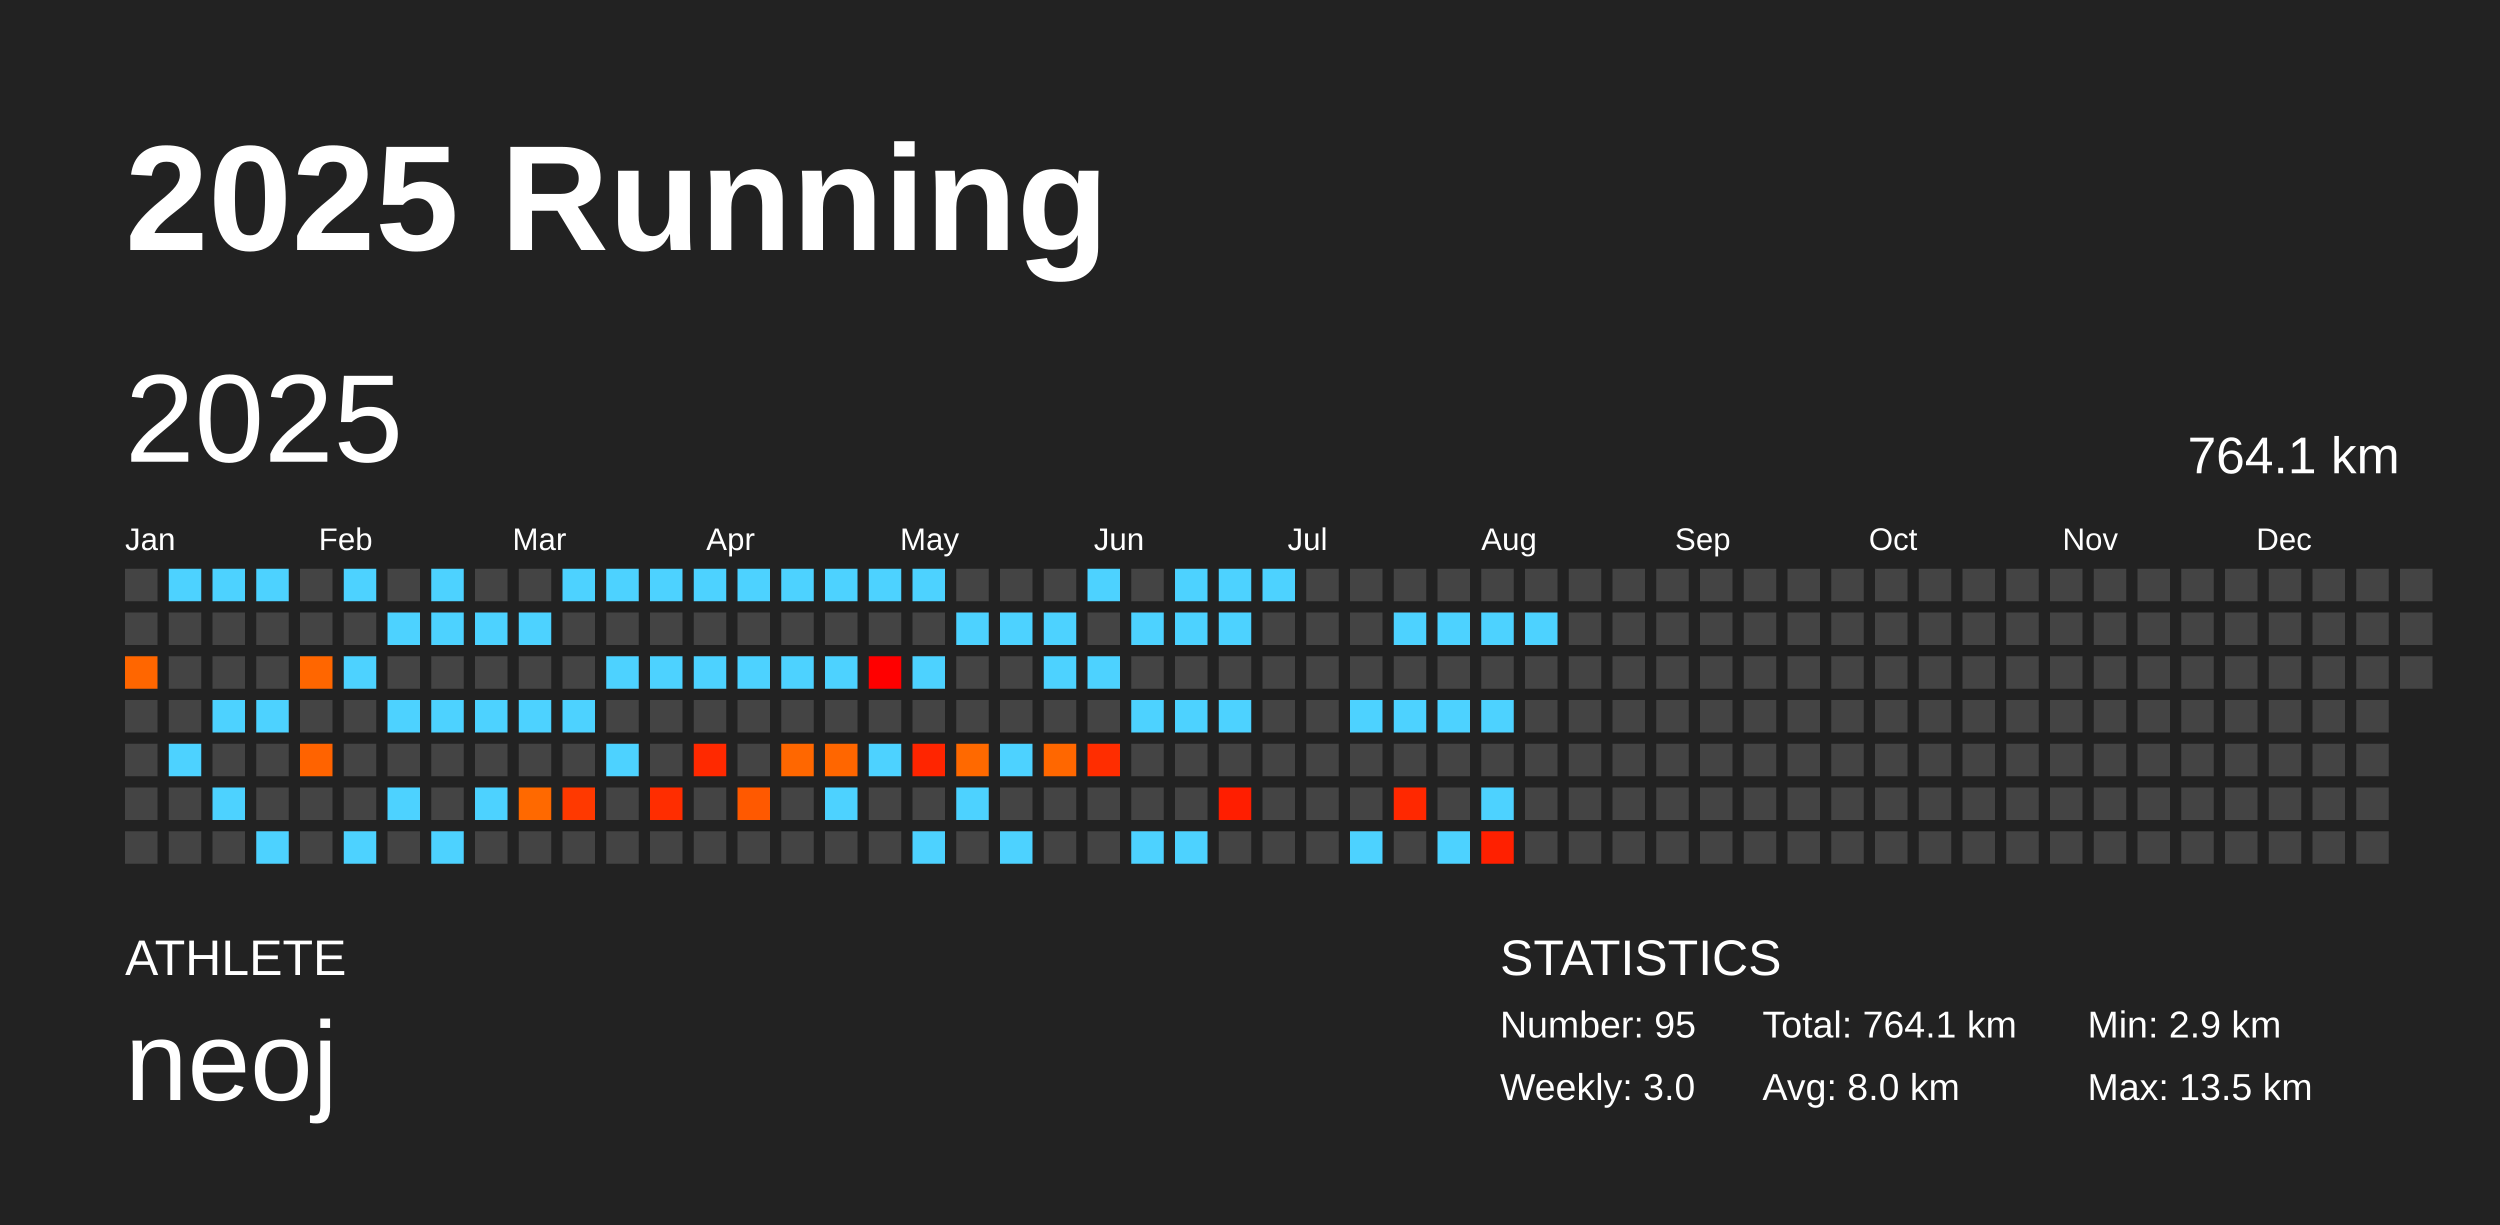
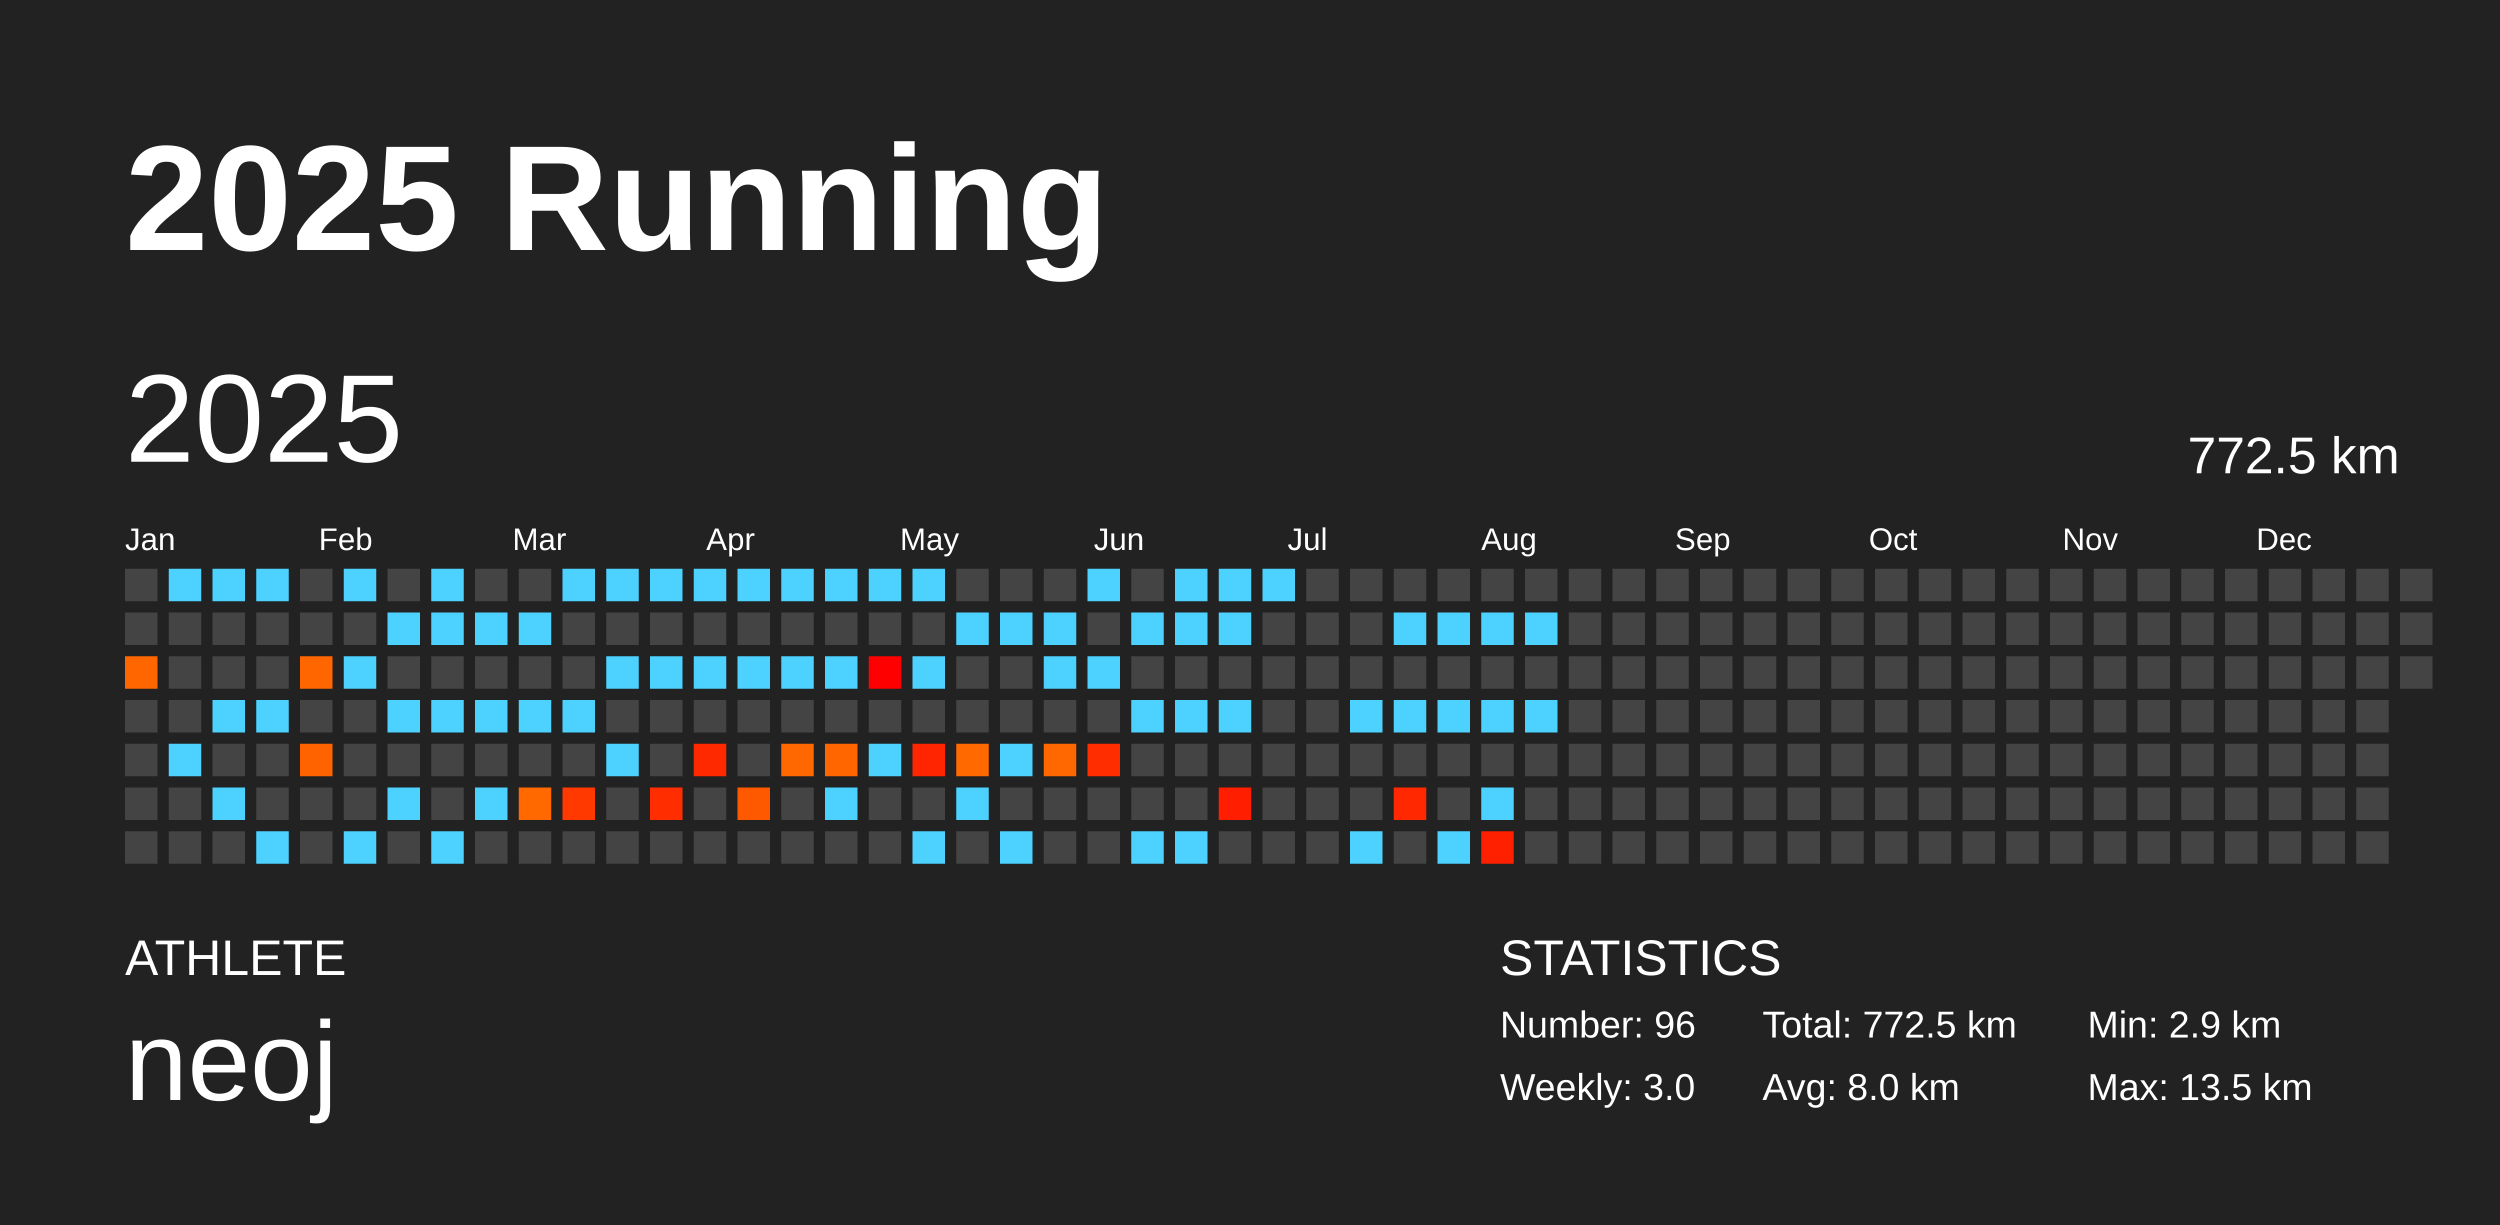
<svg xmlns="http://www.w3.org/2000/svg" baseProfile="full" height="98mm" version="1.1" viewBox="0,0,200,98" width="200mm">
  <defs />
  <rect fill="#222222" height="98" width="200" x="0" y="0" />
  <text fill="#FFFFFF" style="font-size:12px; font-family:Arial; font-weight:bold;" x="10" y="20">2025 Running</text>
  <text fill="#FFFFFF" style="font-size:4px; font-family:Arial" x="10" y="78">ATHLETE</text>
  <text fill="#FFFFFF" style="font-size:9px; font-family:Arial" x="10" y="88">neoj</text>
  <text fill="#FFFFFF" style="font-size:4px; font-family:Arial" x="120" y="78">STATISTICS</text>
-   <text fill="#FFFFFF" style="font-size:3px; font-family:Arial" x="120" y="83">Number: 95</text>
+   <text fill="#FFFFFF" style="font-size:3px; font-family:Arial" x="120" y="83">Number: 96</text>
  <text fill="#FFFFFF" style="font-size:3px; font-family:Arial" x="120" y="88">Weekly: 3.0</text>
-   <text fill="#FFFFFF" style="font-size:3px; font-family:Arial" x="141" y="83">Total: 764.1 km</text>
+   <text fill="#FFFFFF" style="font-size:3px; font-family:Arial" x="141" y="83">Total: 772.5 km</text>
  <text fill="#FFFFFF" style="font-size:3px; font-family:Arial" x="141" y="88">Avg: 8.0 km</text>
  <text fill="#FFFFFF" style="font-size:3px; font-family:Arial" x="167" y="83">Min: 2.9 km</text>
  <text fill="#FFFFFF" style="font-size:3px; font-family:Arial" x="167" y="88">Max: 13.5 km</text>
  <text dominant-baseline="hanging" fill="#FFFFFF" style="font-size:10.0px; font-family:Arial;" x="10" y="30">2025</text>
-   <text dominant-baseline="hanging" fill="#FFFFFF" style="font-size:4.125px; font-family:Arial;" x="175" y="35">764.1 km</text>
+   <text dominant-baseline="hanging" fill="#FFFFFF" style="font-size:4.125px; font-family:Arial;" x="175" y="35">772.5 km</text>
  <text fill="#FFFFFF" style="font-size:2.5px; font-family:Arial" x="10.0" y="44">Jan</text>
  <text fill="#FFFFFF" style="font-size:2.5px; font-family:Arial" x="25.5" y="44">Feb</text>
  <text fill="#FFFFFF" style="font-size:2.5px; font-family:Arial" x="41.0" y="44">Mar</text>
  <text fill="#FFFFFF" style="font-size:2.5px; font-family:Arial" x="56.5" y="44">Apr</text>
  <text fill="#FFFFFF" style="font-size:2.5px; font-family:Arial" x="72.0" y="44">May</text>
  <text fill="#FFFFFF" style="font-size:2.5px; font-family:Arial" x="87.5" y="44">Jun</text>
  <text fill="#FFFFFF" style="font-size:2.5px; font-family:Arial" x="103.0" y="44">Jul</text>
  <text fill="#FFFFFF" style="font-size:2.5px; font-family:Arial" x="118.5" y="44">Aug</text>
  <text fill="#FFFFFF" style="font-size:2.5px; font-family:Arial" x="134.0" y="44">Sep</text>
  <text fill="#FFFFFF" style="font-size:2.5px; font-family:Arial" x="149.5" y="44">Oct</text>
  <text fill="#FFFFFF" style="font-size:2.5px; font-family:Arial" x="165.0" y="44">Nov</text>
  <text fill="#FFFFFF" style="font-size:2.5px; font-family:Arial" x="180.5" y="44">Dec</text>
  <rect fill="#444444" height="2.6" width="2.6" x="10.0" y="45.5" />
  <rect fill="#444444" height="2.6" width="2.6" x="10.0" y="49.0" />
  <rect fill="#ff6600" height="2.6" width="2.6" x="10.0" y="52.5" />
  <rect fill="#444444" height="2.6" width="2.6" x="10.0" y="56.0" />
  <rect fill="#444444" height="2.6" width="2.6" x="10.0" y="59.5" />
  <rect fill="#444444" height="2.6" width="2.6" x="10.0" y="63.0" />
  <rect fill="#444444" height="2.6" width="2.6" x="10.0" y="66.5" />
  <rect fill="#4dd2ff" height="2.6" width="2.6" x="13.5" y="45.5" />
  <rect fill="#444444" height="2.6" width="2.6" x="13.5" y="49.0" />
  <rect fill="#444444" height="2.6" width="2.6" x="13.5" y="52.5" />
  <rect fill="#444444" height="2.6" width="2.6" x="13.5" y="56.0" />
  <rect fill="#4dd2ff" height="2.6" width="2.6" x="13.5" y="59.5" />
  <rect fill="#444444" height="2.6" width="2.6" x="13.5" y="63.0" />
  <rect fill="#444444" height="2.6" width="2.6" x="13.5" y="66.5" />
  <rect fill="#4dd2ff" height="2.6" width="2.6" x="17.0" y="45.5" />
  <rect fill="#444444" height="2.6" width="2.6" x="17.0" y="49.0" />
  <rect fill="#444444" height="2.6" width="2.6" x="17.0" y="52.5" />
  <rect fill="#4dd2ff" height="2.6" width="2.6" x="17.0" y="56.0" />
  <rect fill="#444444" height="2.6" width="2.6" x="17.0" y="59.5" />
  <rect fill="#4dd2ff" height="2.6" width="2.6" x="17.0" y="63.0" />
  <rect fill="#444444" height="2.6" width="2.6" x="17.0" y="66.5" />
  <rect fill="#4dd2ff" height="2.6" width="2.6" x="20.5" y="45.5" />
  <rect fill="#444444" height="2.6" width="2.6" x="20.5" y="49.0" />
  <rect fill="#444444" height="2.6" width="2.6" x="20.5" y="52.5" />
  <rect fill="#4dd2ff" height="2.6" width="2.6" x="20.5" y="56.0" />
  <rect fill="#444444" height="2.6" width="2.6" x="20.5" y="59.5" />
  <rect fill="#444444" height="2.6" width="2.6" x="20.5" y="63.0" />
  <rect fill="#4dd2ff" height="2.6" width="2.6" x="20.5" y="66.5" />
  <rect fill="#444444" height="2.6" width="2.6" x="24.0" y="45.5" />
  <rect fill="#444444" height="2.6" width="2.6" x="24.0" y="49.0" />
  <rect fill="#ff6600" height="2.6" width="2.6" x="24.0" y="52.5" />
  <rect fill="#444444" height="2.6" width="2.6" x="24.0" y="56.0" />
  <rect fill="#ff6300" height="2.6" width="2.6" x="24.0" y="59.5" />
  <rect fill="#444444" height="2.6" width="2.6" x="24.0" y="63.0" />
  <rect fill="#444444" height="2.6" width="2.6" x="24.0" y="66.5" />
  <rect fill="#4dd2ff" height="2.6" width="2.6" x="27.5" y="45.5" />
  <rect fill="#444444" height="2.6" width="2.6" x="27.5" y="49.0" />
  <rect fill="#4dd2ff" height="2.6" width="2.6" x="27.5" y="52.5" />
  <rect fill="#444444" height="2.6" width="2.6" x="27.5" y="56.0" />
  <rect fill="#444444" height="2.6" width="2.6" x="27.5" y="59.5" />
  <rect fill="#444444" height="2.6" width="2.6" x="27.5" y="63.0" />
  <rect fill="#4dd2ff" height="2.6" width="2.6" x="27.5" y="66.5" />
  <rect fill="#444444" height="2.6" width="2.6" x="31.0" y="45.5" />
  <rect fill="#4dd2ff" height="2.6" width="2.6" x="31.0" y="49.0" />
  <rect fill="#444444" height="2.6" width="2.6" x="31.0" y="52.5" />
  <rect fill="#4dd2ff" height="2.6" width="2.6" x="31.0" y="56.0" />
  <rect fill="#444444" height="2.6" width="2.6" x="31.0" y="59.5" />
  <rect fill="#4dd2ff" height="2.6" width="2.6" x="31.0" y="63.0" />
  <rect fill="#444444" height="2.6" width="2.6" x="31.0" y="66.5" />
  <rect fill="#4dd2ff" height="2.6" width="2.6" x="34.5" y="45.5" />
  <rect fill="#4dd2ff" height="2.6" width="2.6" x="34.5" y="49.0" />
  <rect fill="#444444" height="2.6" width="2.6" x="34.5" y="52.5" />
  <rect fill="#4dd2ff" height="2.6" width="2.6" x="34.5" y="56.0" />
  <rect fill="#444444" height="2.6" width="2.6" x="34.5" y="59.5" />
  <rect fill="#444444" height="2.6" width="2.6" x="34.5" y="63.0" />
  <rect fill="#4dd2ff" height="2.6" width="2.6" x="34.5" y="66.5" />
  <rect fill="#444444" height="2.6" width="2.6" x="38.0" y="45.5" />
  <rect fill="#4dd2ff" height="2.6" width="2.6" x="38.0" y="49.0" />
  <rect fill="#444444" height="2.6" width="2.6" x="38.0" y="52.5" />
  <rect fill="#4dd2ff" height="2.6" width="2.6" x="38.0" y="56.0" />
  <rect fill="#444444" height="2.6" width="2.6" x="38.0" y="59.5" />
  <rect fill="#4dd2ff" height="2.6" width="2.6" x="38.0" y="63.0" />
  <rect fill="#444444" height="2.6" width="2.6" x="38.0" y="66.5" />
  <rect fill="#444444" height="2.6" width="2.6" x="41.5" y="45.5" />
  <rect fill="#4dd2ff" height="2.6" width="2.6" x="41.5" y="49.0" />
  <rect fill="#444444" height="2.6" width="2.6" x="41.5" y="52.5" />
  <rect fill="#4dd2ff" height="2.6" width="2.6" x="41.5" y="56.0" />
  <rect fill="#444444" height="2.6" width="2.6" x="41.5" y="59.5" />
  <rect fill="#ff6900" height="2.6" width="2.6" x="41.5" y="63.0" />
  <rect fill="#444444" height="2.6" width="2.6" x="41.5" y="66.5" />
  <rect fill="#4dd2ff" height="2.6" width="2.6" x="45.0" y="45.5" />
  <rect fill="#444444" height="2.6" width="2.6" x="45.0" y="49.0" />
  <rect fill="#444444" height="2.6" width="2.6" x="45.0" y="52.5" />
  <rect fill="#4dd2ff" height="2.6" width="2.6" x="45.0" y="56.0" />
  <rect fill="#444444" height="2.6" width="2.6" x="45.0" y="59.5" />
  <rect fill="#ff3900" height="2.6" width="2.6" x="45.0" y="63.0" />
  <rect fill="#444444" height="2.6" width="2.6" x="45.0" y="66.5" />
  <rect fill="#4dd2ff" height="2.6" width="2.6" x="48.5" y="45.5" />
  <rect fill="#444444" height="2.6" width="2.6" x="48.5" y="49.0" />
  <rect fill="#4dd2ff" height="2.6" width="2.6" x="48.5" y="52.5" />
  <rect fill="#444444" height="2.6" width="2.6" x="48.5" y="56.0" />
  <rect fill="#4dd2ff" height="2.6" width="2.6" x="48.5" y="59.5" />
  <rect fill="#444444" height="2.6" width="2.6" x="48.5" y="63.0" />
  <rect fill="#444444" height="2.6" width="2.6" x="48.5" y="66.5" />
  <rect fill="#4dd2ff" height="2.6" width="2.6" x="52.0" y="45.5" />
  <rect fill="#444444" height="2.6" width="2.6" x="52.0" y="49.0" />
  <rect fill="#4dd2ff" height="2.6" width="2.6" x="52.0" y="52.5" />
  <rect fill="#444444" height="2.6" width="2.6" x="52.0" y="56.0" />
  <rect fill="#444444" height="2.6" width="2.6" x="52.0" y="59.5" />
  <rect fill="#ff2d00" height="2.6" width="2.6" x="52.0" y="63.0" />
  <rect fill="#444444" height="2.6" width="2.6" x="52.0" y="66.5" />
  <rect fill="#4dd2ff" height="2.6" width="2.6" x="55.5" y="45.5" />
  <rect fill="#444444" height="2.6" width="2.6" x="55.5" y="49.0" />
  <rect fill="#4dd2ff" height="2.6" width="2.6" x="55.5" y="52.5" />
  <rect fill="#444444" height="2.6" width="2.6" x="55.5" y="56.0" />
  <rect fill="#ff2900" height="2.6" width="2.6" x="55.5" y="59.5" />
  <rect fill="#444444" height="2.6" width="2.6" x="55.5" y="63.0" />
  <rect fill="#444444" height="2.6" width="2.6" x="55.5" y="66.5" />
  <rect fill="#4dd2ff" height="2.6" width="2.6" x="59.0" y="45.5" />
  <rect fill="#444444" height="2.6" width="2.6" x="59.0" y="49.0" />
  <rect fill="#4dd2ff" height="2.6" width="2.6" x="59.0" y="52.5" />
  <rect fill="#444444" height="2.6" width="2.6" x="59.0" y="56.0" />
  <rect fill="#444444" height="2.6" width="2.6" x="59.0" y="59.5" />
  <rect fill="#ff5900" height="2.6" width="2.6" x="59.0" y="63.0" />
  <rect fill="#444444" height="2.6" width="2.6" x="59.0" y="66.5" />
  <rect fill="#4dd2ff" height="2.6" width="2.6" x="62.5" y="45.5" />
  <rect fill="#444444" height="2.6" width="2.6" x="62.5" y="49.0" />
  <rect fill="#4dd2ff" height="2.6" width="2.6" x="62.5" y="52.5" />
  <rect fill="#444444" height="2.6" width="2.6" x="62.5" y="56.0" />
  <rect fill="#ff6700" height="2.6" width="2.6" x="62.5" y="59.5" />
  <rect fill="#444444" height="2.6" width="2.6" x="62.5" y="63.0" />
  <rect fill="#444444" height="2.6" width="2.6" x="62.5" y="66.5" />
  <rect fill="#4dd2ff" height="2.6" width="2.6" x="66.0" y="45.5" />
  <rect fill="#444444" height="2.6" width="2.6" x="66.0" y="49.0" />
  <rect fill="#4dd2ff" height="2.6" width="2.6" x="66.0" y="52.5" />
  <rect fill="#444444" height="2.6" width="2.6" x="66.0" y="56.0" />
  <rect fill="#ff6600" height="2.6" width="2.6" x="66.0" y="59.5" />
  <rect fill="#4dd2ff" height="2.6" width="2.6" x="66.0" y="63.0" />
  <rect fill="#444444" height="2.6" width="2.6" x="66.0" y="66.5" />
  <rect fill="#4dd2ff" height="2.6" width="2.6" x="69.5" y="45.5" />
  <rect fill="#444444" height="2.6" width="2.6" x="69.5" y="49.0" />
  <rect fill="#ff0000" height="2.6" width="2.6" x="69.5" y="52.5" />
  <rect fill="#444444" height="2.6" width="2.6" x="69.5" y="56.0" />
  <rect fill="#4dd2ff" height="2.6" width="2.6" x="69.5" y="59.5" />
  <rect fill="#444444" height="2.6" width="2.6" x="69.5" y="63.0" />
  <rect fill="#444444" height="2.6" width="2.6" x="69.5" y="66.5" />
  <rect fill="#4dd2ff" height="2.6" width="2.6" x="73.0" y="45.5" />
  <rect fill="#444444" height="2.6" width="2.6" x="73.0" y="49.0" />
  <rect fill="#4dd2ff" height="2.6" width="2.6" x="73.0" y="52.5" />
  <rect fill="#444444" height="2.6" width="2.6" x="73.0" y="56.0" />
  <rect fill="#ff2500" height="2.6" width="2.6" x="73.0" y="59.5" />
  <rect fill="#444444" height="2.6" width="2.6" x="73.0" y="63.0" />
  <rect fill="#4dd2ff" height="2.6" width="2.6" x="73.0" y="66.5" />
  <rect fill="#444444" height="2.6" width="2.6" x="76.5" y="45.5" />
  <rect fill="#4dd2ff" height="2.6" width="2.6" x="76.5" y="49.0" />
  <rect fill="#444444" height="2.6" width="2.6" x="76.5" y="52.5" />
  <rect fill="#444444" height="2.6" width="2.6" x="76.5" y="56.0" />
  <rect fill="#ff6900" height="2.6" width="2.6" x="76.5" y="59.5" />
  <rect fill="#4dd2ff" height="2.6" width="2.6" x="76.5" y="63.0" />
  <rect fill="#444444" height="2.6" width="2.6" x="76.5" y="66.5" />
  <rect fill="#444444" height="2.6" width="2.6" x="80.0" y="45.5" />
  <rect fill="#4dd2ff" height="2.6" width="2.6" x="80.0" y="49.0" />
  <rect fill="#444444" height="2.6" width="2.6" x="80.0" y="52.5" />
  <rect fill="#444444" height="2.6" width="2.6" x="80.0" y="56.0" />
  <rect fill="#4dd2ff" height="2.6" width="2.6" x="80.0" y="59.5" />
  <rect fill="#444444" height="2.6" width="2.6" x="80.0" y="63.0" />
  <rect fill="#4dd2ff" height="2.6" width="2.6" x="80.0" y="66.5" />
  <rect fill="#444444" height="2.6" width="2.6" x="83.5" y="45.5" />
  <rect fill="#4dd2ff" height="2.6" width="2.6" x="83.5" y="49.0" />
  <rect fill="#4dd2ff" height="2.6" width="2.6" x="83.5" y="52.5" />
  <rect fill="#444444" height="2.6" width="2.6" x="83.5" y="56.0" />
  <rect fill="#ff6700" height="2.6" width="2.6" x="83.5" y="59.5" />
  <rect fill="#444444" height="2.6" width="2.6" x="83.5" y="63.0" />
  <rect fill="#444444" height="2.6" width="2.6" x="83.5" y="66.5" />
  <rect fill="#4dd2ff" height="2.6" width="2.6" x="87.0" y="45.5" />
  <rect fill="#444444" height="2.6" width="2.6" x="87.0" y="49.0" />
  <rect fill="#4dd2ff" height="2.6" width="2.6" x="87.0" y="52.5" />
  <rect fill="#444444" height="2.6" width="2.6" x="87.0" y="56.0" />
  <rect fill="#ff2d00" height="2.6" width="2.6" x="87.0" y="59.5" />
  <rect fill="#444444" height="2.6" width="2.6" x="87.0" y="63.0" />
  <rect fill="#444444" height="2.6" width="2.6" x="87.0" y="66.5" />
  <rect fill="#444444" height="2.6" width="2.6" x="90.5" y="45.5" />
  <rect fill="#4dd2ff" height="2.6" width="2.6" x="90.5" y="49.0" />
  <rect fill="#444444" height="2.6" width="2.6" x="90.5" y="52.5" />
  <rect fill="#4dd2ff" height="2.6" width="2.6" x="90.5" y="56.0" />
  <rect fill="#444444" height="2.6" width="2.6" x="90.5" y="59.5" />
  <rect fill="#444444" height="2.6" width="2.6" x="90.5" y="63.0" />
  <rect fill="#4dd2ff" height="2.6" width="2.6" x="90.5" y="66.5" />
  <rect fill="#4dd2ff" height="2.6" width="2.6" x="94.0" y="45.5" />
  <rect fill="#4dd2ff" height="2.6" width="2.6" x="94.0" y="49.0" />
  <rect fill="#444444" height="2.6" width="2.6" x="94.0" y="52.5" />
  <rect fill="#4dd2ff" height="2.6" width="2.6" x="94.0" y="56.0" />
  <rect fill="#444444" height="2.6" width="2.6" x="94.0" y="59.5" />
  <rect fill="#444444" height="2.6" width="2.6" x="94.0" y="63.0" />
  <rect fill="#4dd2ff" height="2.6" width="2.6" x="94.0" y="66.5" />
  <rect fill="#4dd2ff" height="2.6" width="2.6" x="97.5" y="45.5" />
  <rect fill="#4dd2ff" height="2.6" width="2.6" x="97.5" y="49.0" />
  <rect fill="#444444" height="2.6" width="2.6" x="97.5" y="52.5" />
  <rect fill="#4dd2ff" height="2.6" width="2.6" x="97.5" y="56.0" />
  <rect fill="#444444" height="2.6" width="2.6" x="97.5" y="59.5" />
  <rect fill="#ff1e00" height="2.6" width="2.6" x="97.5" y="63.0" />
  <rect fill="#444444" height="2.6" width="2.6" x="97.5" y="66.5" />
  <rect fill="#4dd2ff" height="2.6" width="2.6" x="101.0" y="45.5" />
  <rect fill="#444444" height="2.6" width="2.6" x="101.0" y="49.0" />
  <rect fill="#444444" height="2.6" width="2.6" x="101.0" y="52.5" />
  <rect fill="#444444" height="2.6" width="2.6" x="101.0" y="56.0" />
  <rect fill="#444444" height="2.6" width="2.6" x="101.0" y="59.5" />
  <rect fill="#444444" height="2.6" width="2.6" x="101.0" y="63.0" />
  <rect fill="#444444" height="2.6" width="2.6" x="101.0" y="66.5" />
  <rect fill="#444444" height="2.6" width="2.6" x="104.5" y="45.5" />
  <rect fill="#444444" height="2.6" width="2.6" x="104.5" y="49.0" />
  <rect fill="#444444" height="2.6" width="2.6" x="104.5" y="52.5" />
  <rect fill="#444444" height="2.6" width="2.6" x="104.5" y="56.0" />
  <rect fill="#444444" height="2.6" width="2.6" x="104.5" y="59.5" />
  <rect fill="#444444" height="2.6" width="2.6" x="104.5" y="63.0" />
  <rect fill="#444444" height="2.6" width="2.6" x="104.5" y="66.5" />
  <rect fill="#444444" height="2.6" width="2.6" x="108.0" y="45.5" />
  <rect fill="#444444" height="2.6" width="2.6" x="108.0" y="49.0" />
  <rect fill="#444444" height="2.6" width="2.6" x="108.0" y="52.5" />
  <rect fill="#4dd2ff" height="2.6" width="2.6" x="108.0" y="56.0" />
  <rect fill="#444444" height="2.6" width="2.6" x="108.0" y="59.5" />
  <rect fill="#444444" height="2.6" width="2.6" x="108.0" y="63.0" />
  <rect fill="#4dd2ff" height="2.6" width="2.6" x="108.0" y="66.5" />
  <rect fill="#444444" height="2.6" width="2.6" x="111.5" y="45.5" />
  <rect fill="#4dd2ff" height="2.6" width="2.6" x="111.5" y="49.0" />
  <rect fill="#444444" height="2.6" width="2.6" x="111.5" y="52.5" />
  <rect fill="#4dd2ff" height="2.6" width="2.6" x="111.5" y="56.0" />
  <rect fill="#444444" height="2.6" width="2.6" x="111.5" y="59.5" />
  <rect fill="#ff2800" height="2.6" width="2.6" x="111.5" y="63.0" />
  <rect fill="#444444" height="2.6" width="2.6" x="111.5" y="66.5" />
  <rect fill="#444444" height="2.6" width="2.6" x="115.0" y="45.5" />
  <rect fill="#4dd2ff" height="2.6" width="2.6" x="115.0" y="49.0" />
  <rect fill="#444444" height="2.6" width="2.6" x="115.0" y="52.5" />
  <rect fill="#4dd2ff" height="2.6" width="2.6" x="115.0" y="56.0" />
  <rect fill="#444444" height="2.6" width="2.6" x="115.0" y="59.5" />
  <rect fill="#444444" height="2.6" width="2.6" x="115.0" y="63.0" />
  <rect fill="#4dd2ff" height="2.6" width="2.6" x="115.0" y="66.5" />
  <rect fill="#444444" height="2.6" width="2.6" x="118.5" y="45.5" />
  <rect fill="#4dd2ff" height="2.6" width="2.6" x="118.5" y="49.0" />
  <rect fill="#444444" height="2.6" width="2.6" x="118.5" y="52.5" />
  <rect fill="#4dd2ff" height="2.6" width="2.6" x="118.5" y="56.0" />
  <rect fill="#444444" height="2.6" width="2.6" x="118.5" y="59.5" />
  <rect fill="#4dd2ff" height="2.6" width="2.6" x="118.5" y="63.0" />
  <rect fill="#ff2000" height="2.6" width="2.6" x="118.5" y="66.5" />
  <rect fill="#444444" height="2.6" width="2.6" x="122.0" y="45.5" />
  <rect fill="#4dd2ff" height="2.6" width="2.6" x="122.0" y="49.0" />
  <rect fill="#444444" height="2.6" width="2.6" x="122.0" y="52.5" />
-   <rect fill="#444444" height="2.6" width="2.6" x="122.0" y="56.0" />
+   <rect fill="#4dd2ff" height="2.6" width="2.6" x="122.0" y="56.0" />
  <rect fill="#444444" height="2.6" width="2.6" x="122.0" y="59.5" />
  <rect fill="#444444" height="2.6" width="2.6" x="122.0" y="63.0" />
  <rect fill="#444444" height="2.6" width="2.6" x="122.0" y="66.5" />
  <rect fill="#444444" height="2.6" width="2.6" x="125.5" y="45.5" />
  <rect fill="#444444" height="2.6" width="2.6" x="125.5" y="49.0" />
  <rect fill="#444444" height="2.6" width="2.6" x="125.5" y="52.5" />
  <rect fill="#444444" height="2.6" width="2.6" x="125.5" y="56.0" />
  <rect fill="#444444" height="2.6" width="2.6" x="125.5" y="59.5" />
  <rect fill="#444444" height="2.6" width="2.6" x="125.5" y="63.0" />
  <rect fill="#444444" height="2.6" width="2.6" x="125.5" y="66.5" />
  <rect fill="#444444" height="2.6" width="2.6" x="129.0" y="45.5" />
  <rect fill="#444444" height="2.6" width="2.6" x="129.0" y="49.0" />
  <rect fill="#444444" height="2.6" width="2.6" x="129.0" y="52.5" />
  <rect fill="#444444" height="2.6" width="2.6" x="129.0" y="56.0" />
  <rect fill="#444444" height="2.6" width="2.6" x="129.0" y="59.5" />
  <rect fill="#444444" height="2.6" width="2.6" x="129.0" y="63.0" />
  <rect fill="#444444" height="2.6" width="2.6" x="129.0" y="66.5" />
  <rect fill="#444444" height="2.6" width="2.6" x="132.5" y="45.5" />
  <rect fill="#444444" height="2.6" width="2.6" x="132.5" y="49.0" />
  <rect fill="#444444" height="2.6" width="2.6" x="132.5" y="52.5" />
  <rect fill="#444444" height="2.6" width="2.6" x="132.5" y="56.0" />
  <rect fill="#444444" height="2.6" width="2.6" x="132.5" y="59.5" />
  <rect fill="#444444" height="2.6" width="2.6" x="132.5" y="63.0" />
  <rect fill="#444444" height="2.6" width="2.6" x="132.5" y="66.5" />
  <rect fill="#444444" height="2.6" width="2.6" x="136.0" y="45.5" />
  <rect fill="#444444" height="2.6" width="2.6" x="136.0" y="49.0" />
  <rect fill="#444444" height="2.6" width="2.6" x="136.0" y="52.5" />
  <rect fill="#444444" height="2.6" width="2.6" x="136.0" y="56.0" />
  <rect fill="#444444" height="2.6" width="2.6" x="136.0" y="59.5" />
  <rect fill="#444444" height="2.6" width="2.6" x="136.0" y="63.0" />
  <rect fill="#444444" height="2.6" width="2.6" x="136.0" y="66.5" />
  <rect fill="#444444" height="2.6" width="2.6" x="139.5" y="45.5" />
  <rect fill="#444444" height="2.6" width="2.6" x="139.5" y="49.0" />
  <rect fill="#444444" height="2.6" width="2.6" x="139.5" y="52.5" />
  <rect fill="#444444" height="2.6" width="2.6" x="139.5" y="56.0" />
  <rect fill="#444444" height="2.6" width="2.6" x="139.5" y="59.5" />
  <rect fill="#444444" height="2.6" width="2.6" x="139.5" y="63.0" />
  <rect fill="#444444" height="2.6" width="2.6" x="139.5" y="66.5" />
  <rect fill="#444444" height="2.6" width="2.6" x="143.0" y="45.5" />
  <rect fill="#444444" height="2.6" width="2.6" x="143.0" y="49.0" />
  <rect fill="#444444" height="2.6" width="2.6" x="143.0" y="52.5" />
  <rect fill="#444444" height="2.6" width="2.6" x="143.0" y="56.0" />
  <rect fill="#444444" height="2.6" width="2.6" x="143.0" y="59.5" />
  <rect fill="#444444" height="2.6" width="2.6" x="143.0" y="63.0" />
  <rect fill="#444444" height="2.6" width="2.6" x="143.0" y="66.5" />
  <rect fill="#444444" height="2.6" width="2.6" x="146.5" y="45.5" />
  <rect fill="#444444" height="2.6" width="2.6" x="146.5" y="49.0" />
  <rect fill="#444444" height="2.6" width="2.6" x="146.5" y="52.5" />
  <rect fill="#444444" height="2.6" width="2.6" x="146.5" y="56.0" />
  <rect fill="#444444" height="2.6" width="2.6" x="146.5" y="59.5" />
  <rect fill="#444444" height="2.6" width="2.6" x="146.5" y="63.0" />
  <rect fill="#444444" height="2.6" width="2.6" x="146.5" y="66.5" />
  <rect fill="#444444" height="2.6" width="2.6" x="150.0" y="45.5" />
  <rect fill="#444444" height="2.6" width="2.6" x="150.0" y="49.0" />
  <rect fill="#444444" height="2.6" width="2.6" x="150.0" y="52.5" />
  <rect fill="#444444" height="2.6" width="2.6" x="150.0" y="56.0" />
  <rect fill="#444444" height="2.6" width="2.6" x="150.0" y="59.5" />
  <rect fill="#444444" height="2.6" width="2.6" x="150.0" y="63.0" />
  <rect fill="#444444" height="2.6" width="2.6" x="150.0" y="66.5" />
  <rect fill="#444444" height="2.6" width="2.6" x="153.5" y="45.5" />
  <rect fill="#444444" height="2.6" width="2.6" x="153.5" y="49.0" />
  <rect fill="#444444" height="2.6" width="2.6" x="153.5" y="52.5" />
  <rect fill="#444444" height="2.6" width="2.6" x="153.5" y="56.0" />
  <rect fill="#444444" height="2.6" width="2.6" x="153.5" y="59.5" />
  <rect fill="#444444" height="2.6" width="2.6" x="153.5" y="63.0" />
  <rect fill="#444444" height="2.6" width="2.6" x="153.5" y="66.5" />
  <rect fill="#444444" height="2.6" width="2.6" x="157.0" y="45.5" />
  <rect fill="#444444" height="2.6" width="2.6" x="157.0" y="49.0" />
  <rect fill="#444444" height="2.6" width="2.6" x="157.0" y="52.5" />
  <rect fill="#444444" height="2.6" width="2.6" x="157.0" y="56.0" />
  <rect fill="#444444" height="2.6" width="2.6" x="157.0" y="59.5" />
  <rect fill="#444444" height="2.6" width="2.6" x="157.0" y="63.0" />
  <rect fill="#444444" height="2.6" width="2.6" x="157.0" y="66.5" />
  <rect fill="#444444" height="2.6" width="2.6" x="160.5" y="45.5" />
  <rect fill="#444444" height="2.6" width="2.6" x="160.5" y="49.0" />
  <rect fill="#444444" height="2.6" width="2.6" x="160.5" y="52.5" />
  <rect fill="#444444" height="2.6" width="2.6" x="160.5" y="56.0" />
  <rect fill="#444444" height="2.6" width="2.6" x="160.5" y="59.5" />
  <rect fill="#444444" height="2.6" width="2.6" x="160.5" y="63.0" />
  <rect fill="#444444" height="2.6" width="2.6" x="160.5" y="66.5" />
  <rect fill="#444444" height="2.6" width="2.6" x="164.0" y="45.5" />
  <rect fill="#444444" height="2.6" width="2.6" x="164.0" y="49.0" />
  <rect fill="#444444" height="2.6" width="2.6" x="164.0" y="52.5" />
  <rect fill="#444444" height="2.6" width="2.6" x="164.0" y="56.0" />
  <rect fill="#444444" height="2.6" width="2.6" x="164.0" y="59.5" />
  <rect fill="#444444" height="2.6" width="2.6" x="164.0" y="63.0" />
  <rect fill="#444444" height="2.6" width="2.6" x="164.0" y="66.5" />
  <rect fill="#444444" height="2.6" width="2.6" x="167.5" y="45.5" />
  <rect fill="#444444" height="2.6" width="2.6" x="167.5" y="49.0" />
  <rect fill="#444444" height="2.6" width="2.6" x="167.5" y="52.5" />
  <rect fill="#444444" height="2.6" width="2.6" x="167.5" y="56.0" />
  <rect fill="#444444" height="2.6" width="2.6" x="167.5" y="59.5" />
  <rect fill="#444444" height="2.6" width="2.6" x="167.5" y="63.0" />
  <rect fill="#444444" height="2.6" width="2.6" x="167.5" y="66.5" />
  <rect fill="#444444" height="2.6" width="2.6" x="171.0" y="45.5" />
  <rect fill="#444444" height="2.6" width="2.6" x="171.0" y="49.0" />
  <rect fill="#444444" height="2.6" width="2.6" x="171.0" y="52.5" />
  <rect fill="#444444" height="2.6" width="2.6" x="171.0" y="56.0" />
  <rect fill="#444444" height="2.6" width="2.6" x="171.0" y="59.5" />
  <rect fill="#444444" height="2.6" width="2.6" x="171.0" y="63.0" />
  <rect fill="#444444" height="2.6" width="2.6" x="171.0" y="66.5" />
  <rect fill="#444444" height="2.6" width="2.6" x="174.5" y="45.5" />
  <rect fill="#444444" height="2.6" width="2.6" x="174.5" y="49.0" />
  <rect fill="#444444" height="2.6" width="2.6" x="174.5" y="52.5" />
  <rect fill="#444444" height="2.6" width="2.6" x="174.5" y="56.0" />
  <rect fill="#444444" height="2.6" width="2.6" x="174.5" y="59.5" />
  <rect fill="#444444" height="2.6" width="2.6" x="174.5" y="63.0" />
  <rect fill="#444444" height="2.6" width="2.6" x="174.5" y="66.5" />
  <rect fill="#444444" height="2.6" width="2.6" x="178.0" y="45.5" />
  <rect fill="#444444" height="2.6" width="2.6" x="178.0" y="49.0" />
  <rect fill="#444444" height="2.6" width="2.6" x="178.0" y="52.5" />
  <rect fill="#444444" height="2.6" width="2.6" x="178.0" y="56.0" />
  <rect fill="#444444" height="2.6" width="2.6" x="178.0" y="59.5" />
  <rect fill="#444444" height="2.6" width="2.6" x="178.0" y="63.0" />
  <rect fill="#444444" height="2.6" width="2.6" x="178.0" y="66.5" />
  <rect fill="#444444" height="2.6" width="2.6" x="181.5" y="45.5" />
  <rect fill="#444444" height="2.6" width="2.6" x="181.5" y="49.0" />
  <rect fill="#444444" height="2.6" width="2.6" x="181.5" y="52.5" />
  <rect fill="#444444" height="2.6" width="2.6" x="181.5" y="56.0" />
  <rect fill="#444444" height="2.6" width="2.6" x="181.5" y="59.5" />
  <rect fill="#444444" height="2.6" width="2.6" x="181.5" y="63.0" />
  <rect fill="#444444" height="2.6" width="2.6" x="181.5" y="66.5" />
  <rect fill="#444444" height="2.6" width="2.6" x="185.0" y="45.5" />
  <rect fill="#444444" height="2.6" width="2.6" x="185.0" y="49.0" />
  <rect fill="#444444" height="2.6" width="2.6" x="185.0" y="52.5" />
  <rect fill="#444444" height="2.6" width="2.6" x="185.0" y="56.0" />
  <rect fill="#444444" height="2.6" width="2.6" x="185.0" y="59.5" />
  <rect fill="#444444" height="2.6" width="2.6" x="185.0" y="63.0" />
  <rect fill="#444444" height="2.6" width="2.6" x="185.0" y="66.5" />
  <rect fill="#444444" height="2.6" width="2.6" x="188.5" y="45.5" />
  <rect fill="#444444" height="2.6" width="2.6" x="188.5" y="49.0" />
  <rect fill="#444444" height="2.6" width="2.6" x="188.5" y="52.5" />
  <rect fill="#444444" height="2.6" width="2.6" x="188.5" y="56.0" />
  <rect fill="#444444" height="2.6" width="2.6" x="188.5" y="59.5" />
  <rect fill="#444444" height="2.6" width="2.6" x="188.5" y="63.0" />
  <rect fill="#444444" height="2.6" width="2.6" x="188.5" y="66.5" />
  <rect fill="#444444" height="2.6" width="2.6" x="192.0" y="45.5" />
  <rect fill="#444444" height="2.6" width="2.6" x="192.0" y="49.0" />
  <rect fill="#444444" height="2.6" width="2.6" x="192.0" y="52.5" />
</svg>
